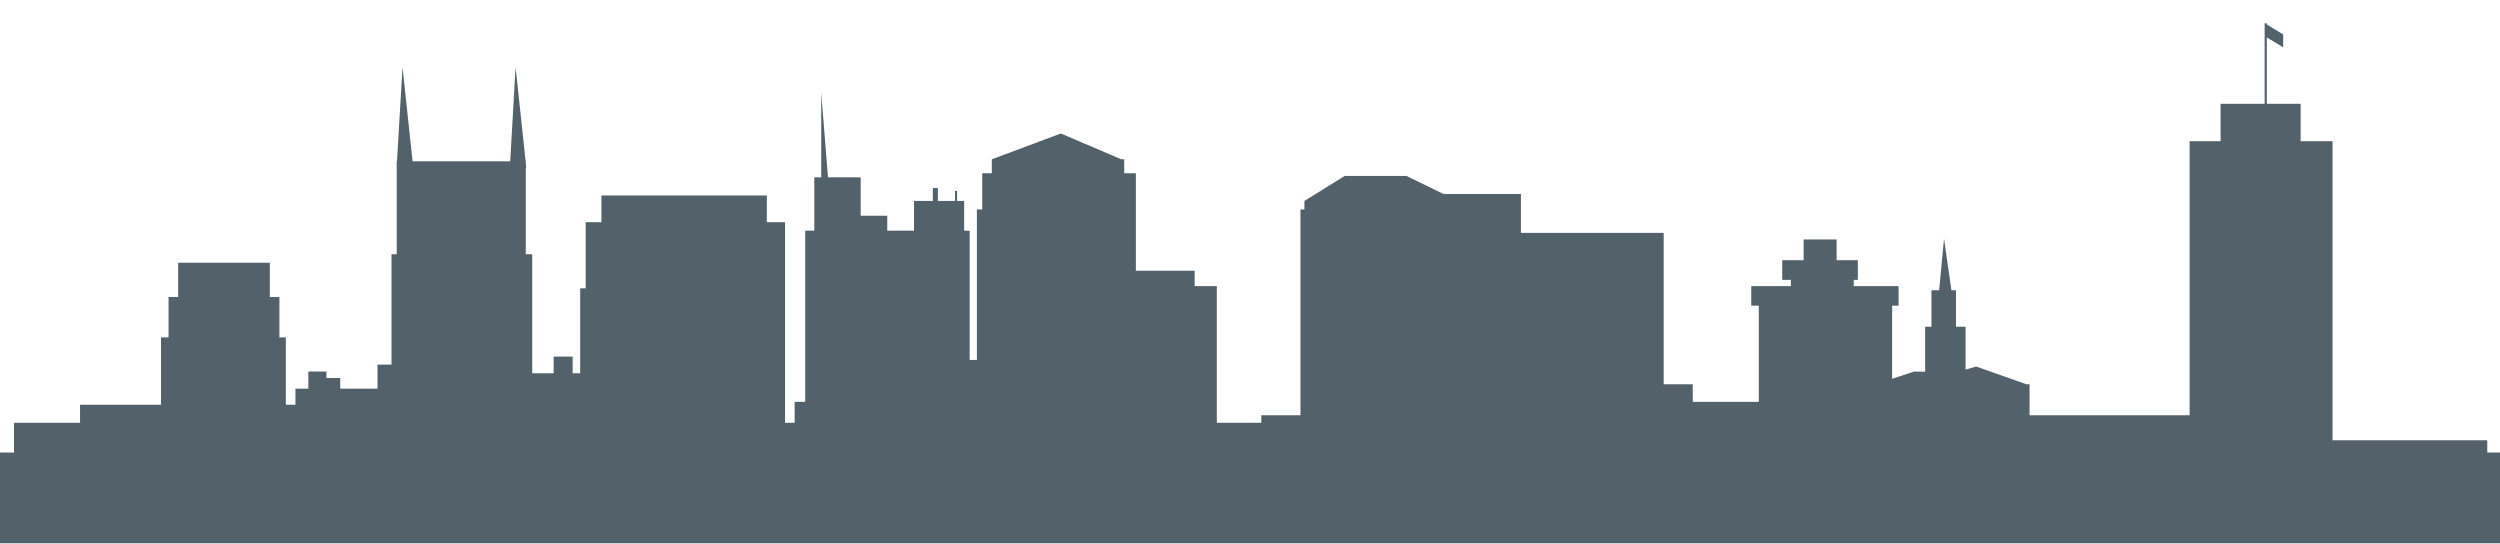
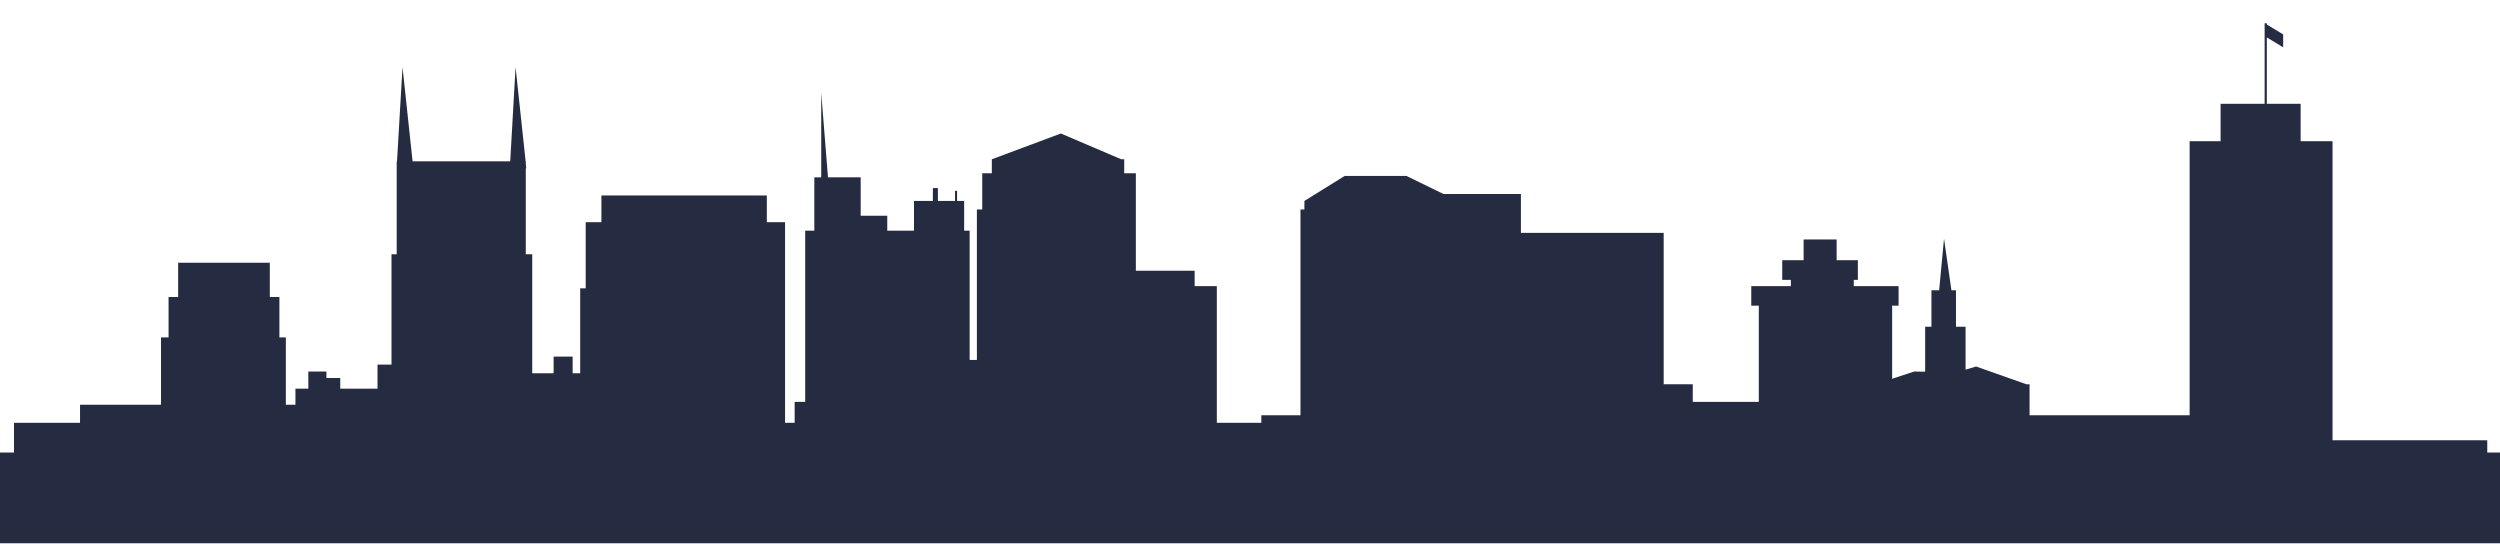
<svg xmlns="http://www.w3.org/2000/svg" version="1.1" id="Слой_2" x="0px" y="0px" viewBox="0 422 1590 345.5" enable-background="new 0 422 1590 345.5" xml:space="preserve">
-   <polygon fill="#52616a" points="1581.9,709.8 1581.9,702 1483.5,702   1483.5,511.8 1463.2,511.8 1463.2,488 1441.7,488 1441.7,445.8 1452.1,452.1 1452.1,443.9 1441.7,437.6 1441.7,436.8 1440.3,436.8   1440.3,488 1412.3,488 1412.3,511.8 1392.6,511.8 1392.6,686.1 1290.8,686.1 1290.8,666.4 1288.8,666.4 1256.8,655.1 1250.1,657.1   1250.1,629.8 1244,629.8 1244,606.6 1241.1,606.6 1236.4,573.8 1233.3,606.6 1228.4,606.6 1228.4,629.8 1224.4,629.8 1224.4,658.4   1217.4,658.3 1203.4,662.9 1203.4,616.4 1207.5,616.4 1207.5,604 1179,604 1179,600 1181.6,600 1181.6,587.5 1168.1,587.5   1168.1,574.3 1147.1,574.3 1147.1,587.5 1133.5,587.5 1133.5,600 1139,600 1139,604 1113.8,604 1113.8,616.4 1118.6,616.4   1118.6,677.6 1076.6,677.6 1076.6,666.4 1058.1,666.4 1058.1,570.1 967.3,570.1 967.3,545.4 918.1,545.4 894.5,533.9 855.2,533.9   829.6,549.8 829.6,555.2 827.1,555.2 827.1,686.1 802.2,686.1 802.2,690.9 773.9,690.9 773.9,604 759.8,604 759.8,594.2   722.4,594.2 722.4,555.2 722.4,532.2 715,532.2 715,523.3 713.1,523.3 674.7,506.9 630.8,523.3 630.8,532.2 624.7,532.2   624.7,555.2 621.3,555.2 621.3,650.9 616.7,650.9 616.7,568.7 613.2,568.7 613.2,549.8 608.7,549.8 608.7,543.4 607.4,543.4   607.4,549.8 596.5,549.8 596.5,541.6 593.3,541.6 593.3,549.8 581.3,549.8 581.3,568.7 564.3,568.7 564.3,559.2 547.4,559.2   547.4,534.8 526.6,534.8 522.3,481 522.3,534.8 517.9,534.8 517.9,568.7 512.1,568.7 512.1,677.6 505.4,677.6 505.4,690.9   499.3,690.9 499.3,563.3 487.7,563.3 487.7,546.3 382.5,546.3 382.5,563.3 372.5,563.3 372.5,605.4 369,605.4 369,659.4   364.2,659.4 364.2,648.8 352.1,648.8 352.1,659.4 338.5,659.4 338.5,583.7 334.4,583.7 334.4,529 334.7,529 334.4,526.3   334.4,524.6 334.3,524.6 327.9,464.7 324.5,524.6 262.4,524.6 256,464.7 252.5,524.6 252.3,524.6 252.3,583.7 249,583.7 249,653.9   240.1,653.9 240.1,669.2 216.4,669.2 216.4,662.4 207.6,662.4 207.6,658.3 196.1,658.3 196.1,669.2 187.9,669.2 187.9,679.4   181.8,679.4 181.8,636.6 177.7,636.6 177.7,610.9 171.6,610.9 171.6,589.1 113.3,589.1 113.3,610.9 107.2,610.9 107.2,636.6   102.4,636.6 102.4,679.4 50.9,679.4 50.9,690.9 8.9,690.9 8.9,709.8 0,709.8 0,767.5 8.9,767.5 107.2,767.5 1590,767.5 1590,709.8   " />
+   <polygon fill="#252c41" points="1581.9,709.8 1581.9,702 1483.5,702   1483.5,511.8 1463.2,511.8 1463.2,488 1441.7,488 1441.7,445.8 1452.1,452.1 1452.1,443.9 1441.7,437.6 1441.7,436.8 1440.3,436.8  1440.3,488 1412.3,488 1412.3,511.8 1392.6,511.8 1392.6,686.1 1290.8,686.1 1290.8,666.4 1288.8,666.4 1256.8,655.1 1250.1,657.1  1250.1,629.8 1244,629.8 1244,606.6 1241.1,606.6 1236.4,573.8 1233.3,606.6 1228.4,606.6 1228.4,629.8 1224.4,629.8 1224.4,658.4  1217.4,658.3 1203.4,662.9 1203.4,616.4 1207.5,616.4 1207.5,604 1179,604 1179,600 1181.6,600 1181.6,587.5 1168.1,587.5  1168.1,574.3 1147.1,574.3 1147.1,587.5 1133.5,587.5 1133.5,600 1139,600 1139,604 1113.8,604 1113.8,616.4 1118.6,616.4  1118.6,677.6 1076.6,677.6 1076.6,666.4 1058.1,666.4 1058.1,570.1 967.3,570.1 967.3,545.4 918.1,545.4 894.5,533.9 855.2,533.9  829.6,549.8 829.6,555.2 827.1,555.2 827.1,686.1 802.2,686.1 802.2,690.9 773.9,690.9 773.9,604 759.8,604 759.8,594.2  722.4,594.2 722.4,555.2 722.4,532.2 715,532.2 715,523.3 713.1,523.3 674.7,506.9 630.8,523.3 630.8,532.2 624.7,532.2  624.7,555.2 621.3,555.2 621.3,650.9 616.7,650.9 616.7,568.7 613.2,568.7 613.2,549.8 608.7,549.8 608.7,543.4 607.4,543.4  607.4,549.8 596.5,549.8 596.5,541.6 593.3,541.6 593.3,549.8 581.3,549.8 581.3,568.7 564.3,568.7 564.3,559.2 547.4,559.2  547.4,534.8 526.6,534.8 522.3,481 522.3,534.8 517.9,534.8 517.9,568.7 512.1,568.7 512.1,677.6 505.4,677.6 505.4,690.9  499.3,690.9 499.3,563.3 487.7,563.3 487.7,546.3 382.5,546.3 382.5,563.3 372.5,563.3 372.5,605.4 369,605.4 369,659.4  364.2,659.4 364.2,648.8 352.1,648.8 352.1,659.4 338.5,659.4 338.5,583.7 334.4,583.7 334.4,529 334.7,529 334.4,526.3  334.4,524.6 334.3,524.6 327.9,464.7 324.5,524.6 262.4,524.6 256,464.7 252.5,524.6 252.3,524.6 252.3,583.7 249,583.7 249,653.9  240.1,653.9 240.1,669.2 216.4,669.2 216.4,662.4 207.6,662.4 207.6,658.3 196.1,658.3 196.1,669.2 187.9,669.2 187.9,679.4  181.8,679.4 181.8,636.6 177.7,636.6 177.7,610.9 171.6,610.9 171.6,589.1 113.3,589.1 113.3,610.9 107.2,610.9 107.2,636.6  102.4,636.6 102.4,679.4 50.9,679.4 50.9,690.9 8.9,690.9 8.9,709.8 0,709.8 0,767.5 8.9,767.5 107.2,767.5 1590,767.5 1590,709.8  " />
</svg>
